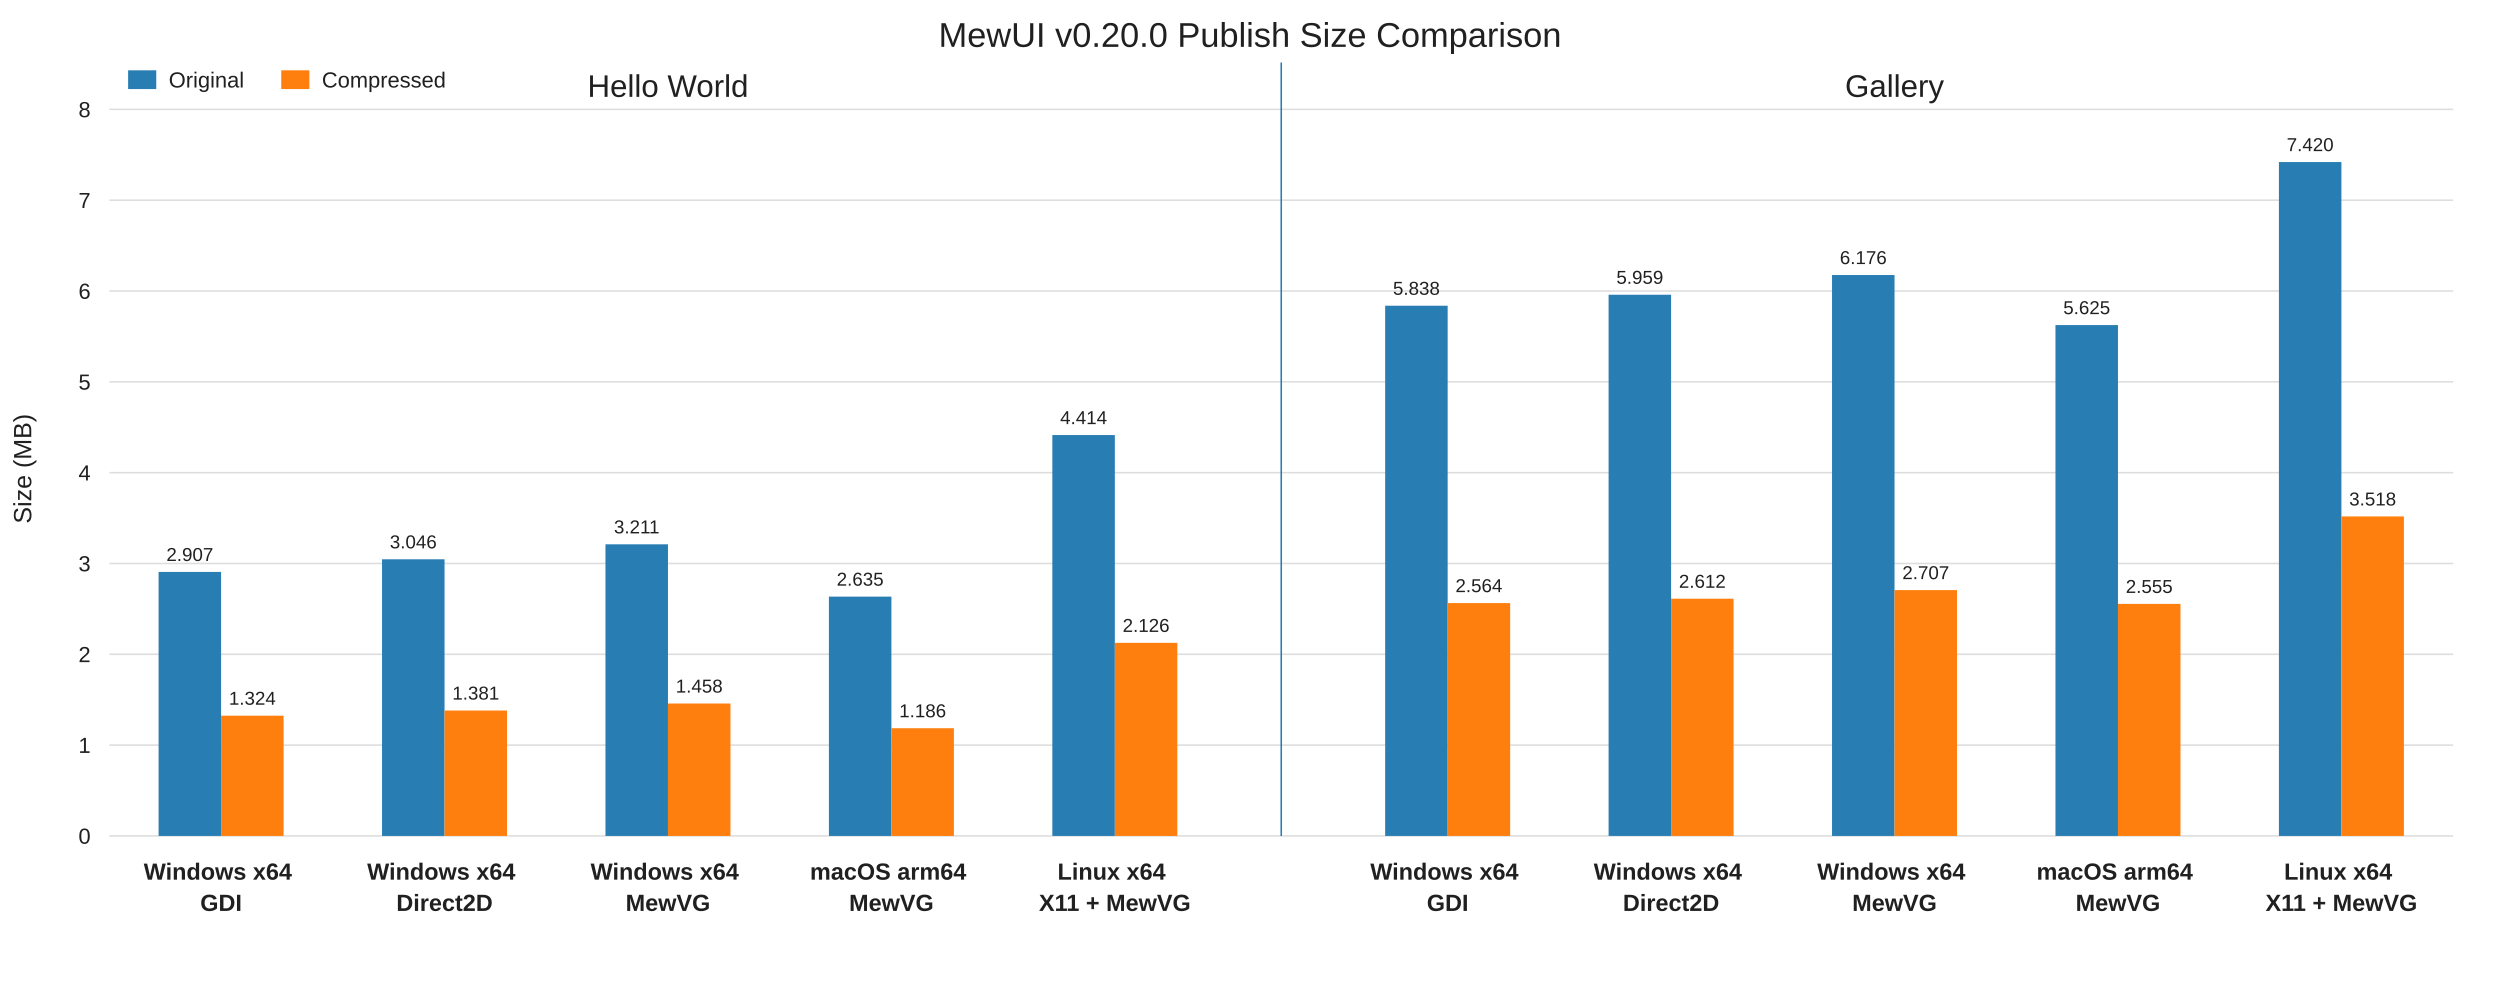
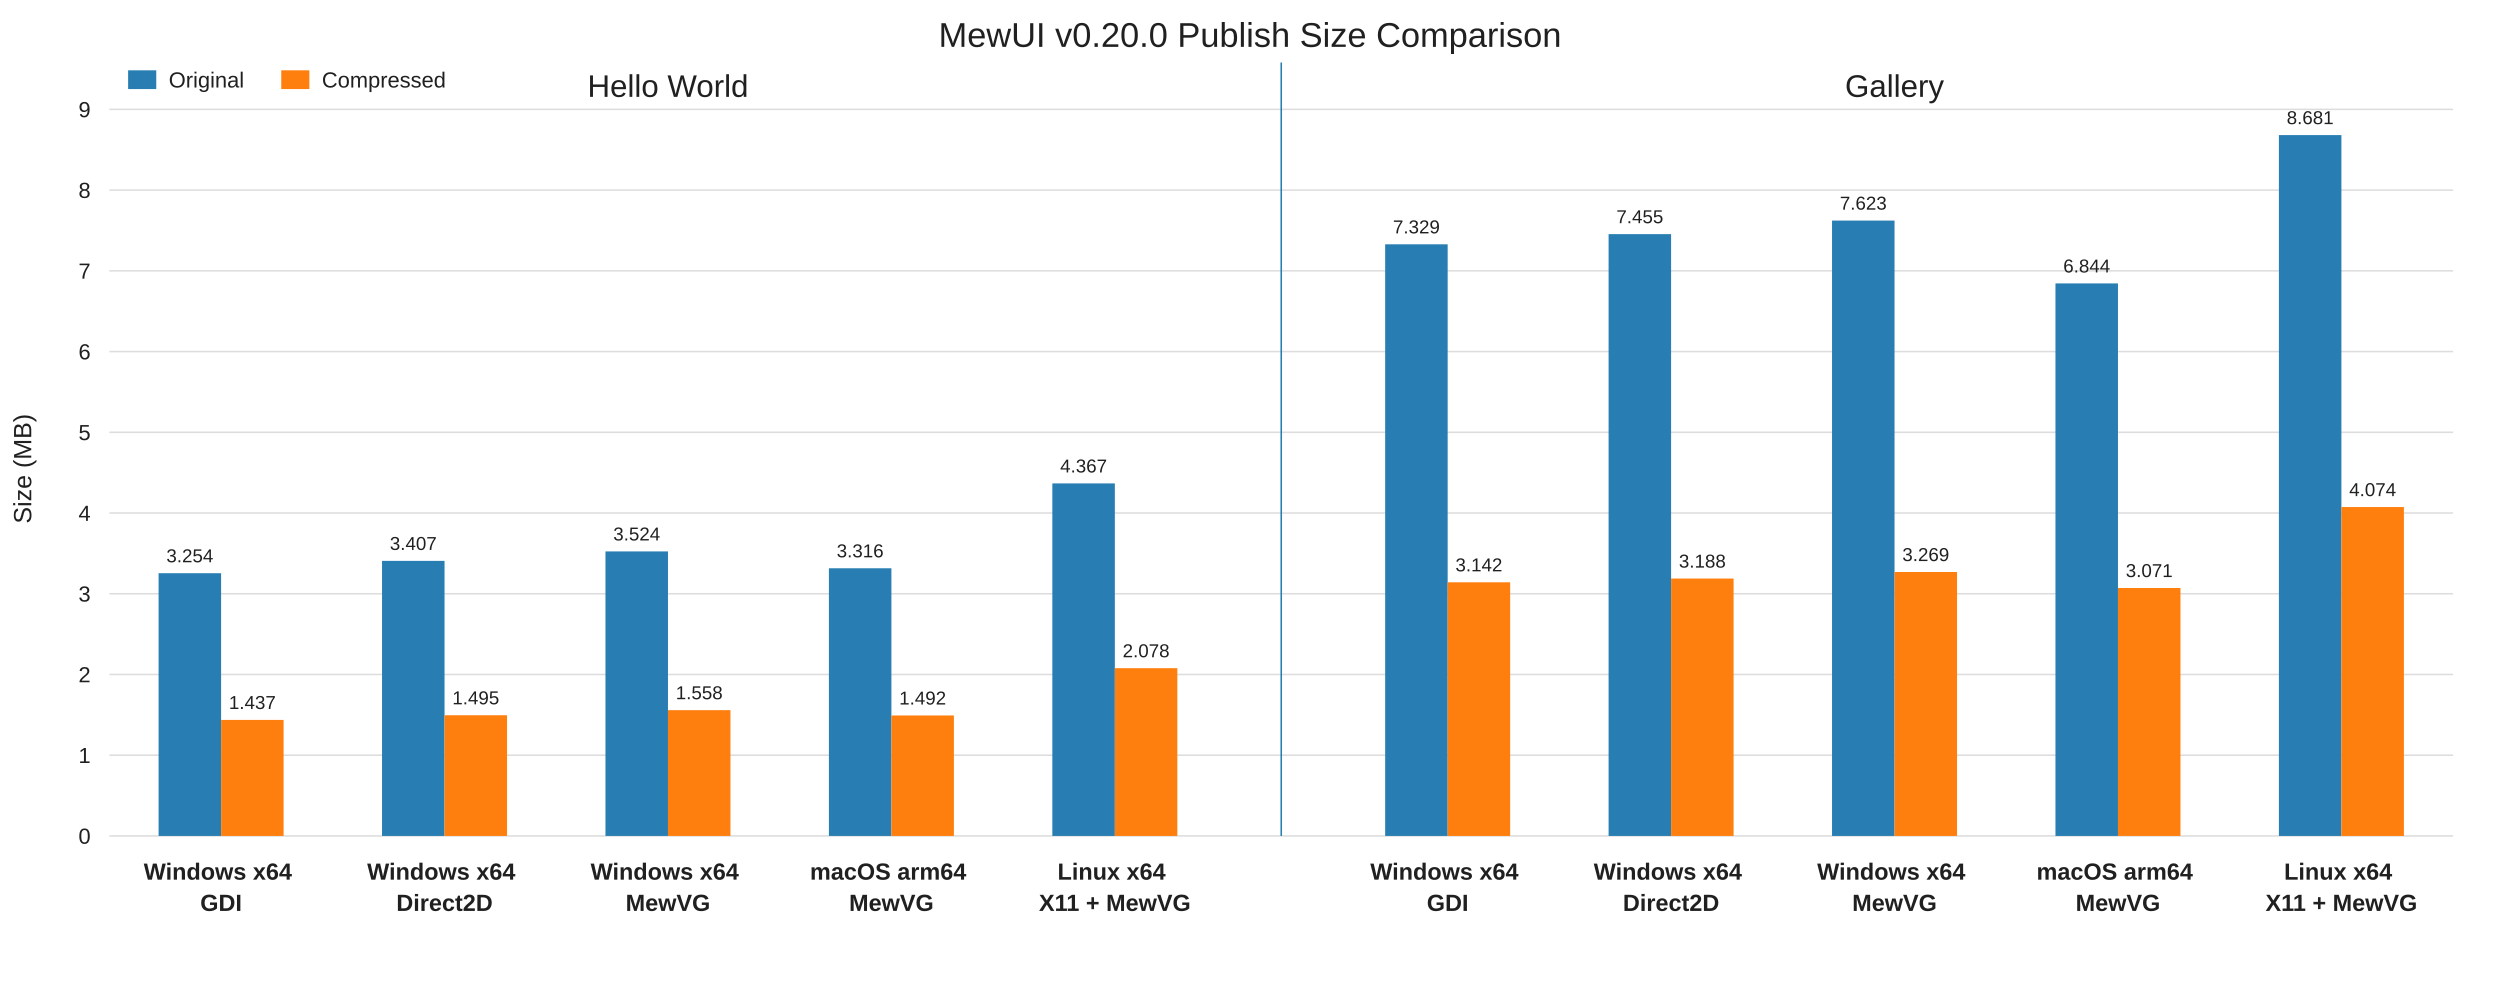
<svg xmlns="http://www.w3.org/2000/svg" width="1600" height="640" viewBox="0 0 1600 640" role="img" aria-labelledby="title description">
  <rect width="100%" height="100%" fill="#fff" />
  <g font-family="Segoe UI,Arial,sans-serif" fill="#202020">
    <text x="800" y="30" text-anchor="middle" font-size="22">MewUI v0.20.0 Publish Size Comparison</text>
    <line x1="70" y1="535" x2="1570" y2="535" stroke="#ddd" />
    <text x="58" y="540" text-anchor="end" font-size="14">0</text>
-     <line x1="70" y1="476.875" x2="1570" y2="476.875" stroke="#ddd" />
-     <text x="58" y="481.875" text-anchor="end" font-size="14">1</text>
-     <line x1="70" y1="418.75" x2="1570" y2="418.75" stroke="#ddd" />
-     <text x="58" y="423.75" text-anchor="end" font-size="14">2</text>
-     <line x1="70" y1="360.625" x2="1570" y2="360.625" stroke="#ddd" />
-     <text x="58" y="365.625" text-anchor="end" font-size="14">3</text>
-     <line x1="70" y1="302.5" x2="1570" y2="302.5" stroke="#ddd" />
-     <text x="58" y="307.5" text-anchor="end" font-size="14">4</text>
-     <line x1="70" y1="244.375" x2="1570" y2="244.375" stroke="#ddd" />
-     <text x="58" y="249.375" text-anchor="end" font-size="14">5</text>
-     <line x1="70" y1="186.25" x2="1570" y2="186.25" stroke="#ddd" />
-     <text x="58" y="191.25" text-anchor="end" font-size="14">6</text>
-     <line x1="70" y1="128.125" x2="1570" y2="128.125" stroke="#ddd" />
-     <text x="58" y="133.125" text-anchor="end" font-size="14">7</text>
+     <line x1="70" y1="483.333" x2="1570" y2="483.333" stroke="#ddd" />
+     <text x="58" y="488.333" text-anchor="end" font-size="14">1</text>
+     <line x1="70" y1="431.667" x2="1570" y2="431.667" stroke="#ddd" />
+     <text x="58" y="436.667" text-anchor="end" font-size="14">2</text>
+     <line x1="70" y1="380" x2="1570" y2="380" stroke="#ddd" />
+     <text x="58" y="385" text-anchor="end" font-size="14">3</text>
+     <line x1="70" y1="328.333" x2="1570" y2="328.333" stroke="#ddd" />
+     <text x="58" y="333.333" text-anchor="end" font-size="14">4</text>
+     <line x1="70" y1="276.667" x2="1570" y2="276.667" stroke="#ddd" />
+     <text x="58" y="281.667" text-anchor="end" font-size="14">5</text>
+     <line x1="70" y1="225" x2="1570" y2="225" stroke="#ddd" />
+     <text x="58" y="230" text-anchor="end" font-size="14">6</text>
+     <line x1="70" y1="173.333" x2="1570" y2="173.333" stroke="#ddd" />
+     <text x="58" y="178.333" text-anchor="end" font-size="14">7</text>
+     <line x1="70" y1="121.667" x2="1570" y2="121.667" stroke="#ddd" />
+     <text x="58" y="126.667" text-anchor="end" font-size="14">8</text>
    <line x1="70" y1="70" x2="1570" y2="70" stroke="#ddd" />
-     <text x="58" y="75" text-anchor="end" font-size="14">8</text>
+     <text x="58" y="75" text-anchor="end" font-size="14">9</text>
    <text x="20" y="300" text-anchor="middle" font-size="16" transform="rotate(-90 20 300)">Size (MB)</text>
    <rect x="82" y="45" width="18" height="12" fill="#287db2" />
    <text x="108" y="56" font-size="14">Original</text>
    <rect x="180" y="45" width="18" height="12" fill="#ff7f0e" />
    <text x="206" y="56" font-size="14">Compressed</text>
    <text x="427.5" y="62" text-anchor="middle" font-size="20">Hello World</text>
-     <rect x="101.5" y="366.031" width="40" height="168.969" fill="#287db2" />
-     <text x="121.5" y="359.031" text-anchor="middle" font-size="12">2.907</text>
-     <rect x="141.5" y="458.043" width="40" height="76.957" fill="#ff7f0e" />
-     <text x="161.5" y="451.043" text-anchor="middle" font-size="12">1.324</text>
+     <rect x="101.5" y="366.856" width="40" height="168.144" fill="#287db2" />
+     <text x="121.5" y="359.856" text-anchor="middle" font-size="12">3.254</text>
+     <rect x="141.5" y="460.75" width="40" height="74.25" fill="#ff7f0e" />
+     <text x="161.5" y="453.75" text-anchor="middle" font-size="12">1.437</text>
    <text x="141.5" y="563" text-anchor="middle" font-size="15" font-weight="600">
      <tspan x="141.5">Windows x64</tspan>
      <tspan x="141.5" dy="20">GDI</tspan>
    </text>
-     <rect x="244.5" y="357.951" width="40" height="177.049" fill="#287db2" />
-     <text x="264.5" y="350.951" text-anchor="middle" font-size="12">3.046</text>
-     <rect x="284.5" y="454.729" width="40" height="80.271" fill="#ff7f0e" />
-     <text x="304.5" y="447.729" text-anchor="middle" font-size="12">1.381</text>
+     <rect x="244.5" y="358.96" width="40" height="176.04" fill="#287db2" />
+     <text x="264.5" y="351.96" text-anchor="middle" font-size="12">3.407</text>
+     <rect x="284.5" y="457.757" width="40" height="77.243" fill="#ff7f0e" />
+     <text x="304.5" y="450.757" text-anchor="middle" font-size="12">1.495</text>
    <text x="284.5" y="563" text-anchor="middle" font-size="15" font-weight="600">
      <tspan x="284.5">Windows x64</tspan>
      <tspan x="284.5" dy="20">Direct2D</tspan>
    </text>
-     <rect x="387.5" y="348.361" width="40" height="186.639" fill="#287db2" />
-     <text x="407.5" y="341.361" text-anchor="middle" font-size="12">3.211</text>
-     <rect x="427.5" y="450.254" width="40" height="84.746" fill="#ff7f0e" />
-     <text x="447.5" y="443.254" text-anchor="middle" font-size="12">1.458</text>
+     <rect x="387.5" y="352.905" width="40" height="182.095" fill="#287db2" />
+     <text x="407.5" y="345.905" text-anchor="middle" font-size="12">3.524</text>
+     <rect x="427.5" y="454.502" width="40" height="80.498" fill="#ff7f0e" />
+     <text x="447.5" y="447.502" text-anchor="middle" font-size="12">1.558</text>
    <text x="427.5" y="563" text-anchor="middle" font-size="15" font-weight="600">
      <tspan x="427.5">Windows x64</tspan>
      <tspan x="427.5" dy="20">MewVG</tspan>
    </text>
-     <rect x="530.5" y="381.841" width="40" height="153.159" fill="#287db2" />
-     <text x="550.5" y="374.841" text-anchor="middle" font-size="12">2.635</text>
-     <rect x="570.5" y="466.064" width="40" height="68.936" fill="#ff7f0e" />
-     <text x="590.5" y="459.064" text-anchor="middle" font-size="12">1.186</text>
+     <rect x="530.5" y="363.693" width="40" height="171.307" fill="#287db2" />
+     <text x="550.5" y="356.693" text-anchor="middle" font-size="12">3.316</text>
+     <rect x="570.5" y="457.908" width="40" height="77.092" fill="#ff7f0e" />
+     <text x="590.5" y="450.908" text-anchor="middle" font-size="12">1.492</text>
    <text x="570.5" y="563" text-anchor="middle" font-size="15" font-weight="600">
      <tspan x="570.5">macOS arm64</tspan>
      <tspan x="570.5" dy="20">MewVG</tspan>
    </text>
-     <rect x="673.5" y="278.436" width="40" height="256.564" fill="#287db2" />
-     <text x="693.5" y="271.436" text-anchor="middle" font-size="12">4.414</text>
-     <rect x="713.5" y="411.426" width="40" height="123.574" fill="#ff7f0e" />
-     <text x="733.5" y="404.426" text-anchor="middle" font-size="12">2.126</text>
+     <rect x="673.5" y="309.379" width="40" height="225.621" fill="#287db2" />
+     <text x="693.5" y="302.379" text-anchor="middle" font-size="12">4.367</text>
+     <rect x="713.5" y="427.635" width="40" height="107.365" fill="#ff7f0e" />
+     <text x="733.5" y="420.635" text-anchor="middle" font-size="12">2.078</text>
    <text x="713.5" y="563" text-anchor="middle" font-size="15" font-weight="600">
      <tspan x="713.5">Linux x64</tspan>
      <tspan x="713.5" dy="20">X11 + MewVG</tspan>
    </text>
    <text x="1212.5" y="62" text-anchor="middle" font-size="20">Gallery</text>
    <line x1="820" y1="40" x2="820" y2="535" stroke="#287db2" />
-     <rect x="886.5" y="195.666" width="40" height="339.334" fill="#287db2" />
-     <text x="906.5" y="188.666" text-anchor="middle" font-size="12">5.838</text>
-     <rect x="926.5" y="385.967" width="40" height="149.032" fill="#ff7f0e" />
-     <text x="946.5" y="378.967" text-anchor="middle" font-size="12">2.564</text>
+     <rect x="886.5" y="156.355" width="40" height="378.645" fill="#287db2" />
+     <text x="906.5" y="149.355" text-anchor="middle" font-size="12">7.329</text>
+     <rect x="926.5" y="372.671" width="40" height="162.329" fill="#ff7f0e" />
+     <text x="946.5" y="365.671" text-anchor="middle" font-size="12">3.142</text>
    <text x="926.5" y="563" text-anchor="middle" font-size="15" font-weight="600">
      <tspan x="926.5">Windows x64</tspan>
      <tspan x="926.5" dy="20">GDI</tspan>
    </text>
-     <rect x="1029.5" y="188.633" width="40" height="346.367" fill="#287db2" />
-     <text x="1049.5" y="181.633" text-anchor="middle" font-size="12">5.959</text>
-     <rect x="1069.5" y="383.178" width="40" height="151.822" fill="#ff7f0e" />
-     <text x="1089.5" y="376.178" text-anchor="middle" font-size="12">2.612</text>
+     <rect x="1029.5" y="149.846" width="40" height="385.154" fill="#287db2" />
+     <text x="1049.5" y="142.846" text-anchor="middle" font-size="12">7.455</text>
+     <rect x="1069.5" y="370.266" width="40" height="164.734" fill="#ff7f0e" />
+     <text x="1089.5" y="363.266" text-anchor="middle" font-size="12">3.188</text>
    <text x="1069.5" y="563" text-anchor="middle" font-size="15" font-weight="600">
      <tspan x="1069.5">Windows x64</tspan>
      <tspan x="1069.5" dy="20">Direct2D</tspan>
    </text>
-     <rect x="1172.5" y="176.02" width="40" height="358.98" fill="#287db2" />
-     <text x="1192.5" y="169.02" text-anchor="middle" font-size="12">6.176</text>
-     <rect x="1212.5" y="377.656" width="40" height="157.344" fill="#ff7f0e" />
-     <text x="1232.5" y="370.656" text-anchor="middle" font-size="12">2.707</text>
+     <rect x="1172.5" y="141.168" width="40" height="393.832" fill="#287db2" />
+     <text x="1192.5" y="134.168" text-anchor="middle" font-size="12">7.623</text>
+     <rect x="1212.5" y="366.08" width="40" height="168.92" fill="#ff7f0e" />
+     <text x="1232.5" y="359.08" text-anchor="middle" font-size="12">3.269</text>
    <text x="1212.5" y="563" text-anchor="middle" font-size="15" font-weight="600">
      <tspan x="1212.5">Windows x64</tspan>
      <tspan x="1212.5" dy="20">MewVG</tspan>
    </text>
-     <rect x="1315.5" y="208.047" width="40" height="326.953" fill="#287db2" />
-     <text x="1335.5" y="201.047" text-anchor="middle" font-size="12">5.625</text>
-     <rect x="1355.5" y="386.491" width="40" height="148.509" fill="#ff7f0e" />
-     <text x="1375.5" y="379.491" text-anchor="middle" font-size="12">2.555</text>
+     <rect x="1315.5" y="181.385" width="40" height="353.615" fill="#287db2" />
+     <text x="1335.5" y="174.385" text-anchor="middle" font-size="12">6.844</text>
+     <rect x="1355.5" y="376.326" width="40" height="158.674" fill="#ff7f0e" />
+     <text x="1375.5" y="369.326" text-anchor="middle" font-size="12">3.071</text>
    <text x="1355.5" y="563" text-anchor="middle" font-size="15" font-weight="600">
      <tspan x="1355.5">macOS arm64</tspan>
      <tspan x="1355.5" dy="20">MewVG</tspan>
    </text>
-     <rect x="1458.5" y="103.713" width="40" height="431.288" fill="#287db2" />
-     <text x="1478.5" y="96.713" text-anchor="middle" font-size="12">7.420</text>
-     <rect x="1498.5" y="330.516" width="40" height="204.484" fill="#ff7f0e" />
-     <text x="1518.5" y="323.516" text-anchor="middle" font-size="12">3.518</text>
+     <rect x="1458.5" y="86.457" width="40" height="448.543" fill="#287db2" />
+     <text x="1478.5" y="79.457" text-anchor="middle" font-size="12">8.681</text>
+     <rect x="1498.5" y="324.511" width="40" height="210.489" fill="#ff7f0e" />
+     <text x="1518.5" y="317.511" text-anchor="middle" font-size="12">4.074</text>
    <text x="1498.5" y="563" text-anchor="middle" font-size="15" font-weight="600">
      <tspan x="1498.5">Linux x64</tspan>
      <tspan x="1498.5" dy="20">X11 + MewVG</tspan>
    </text>
  </g>
</svg>
